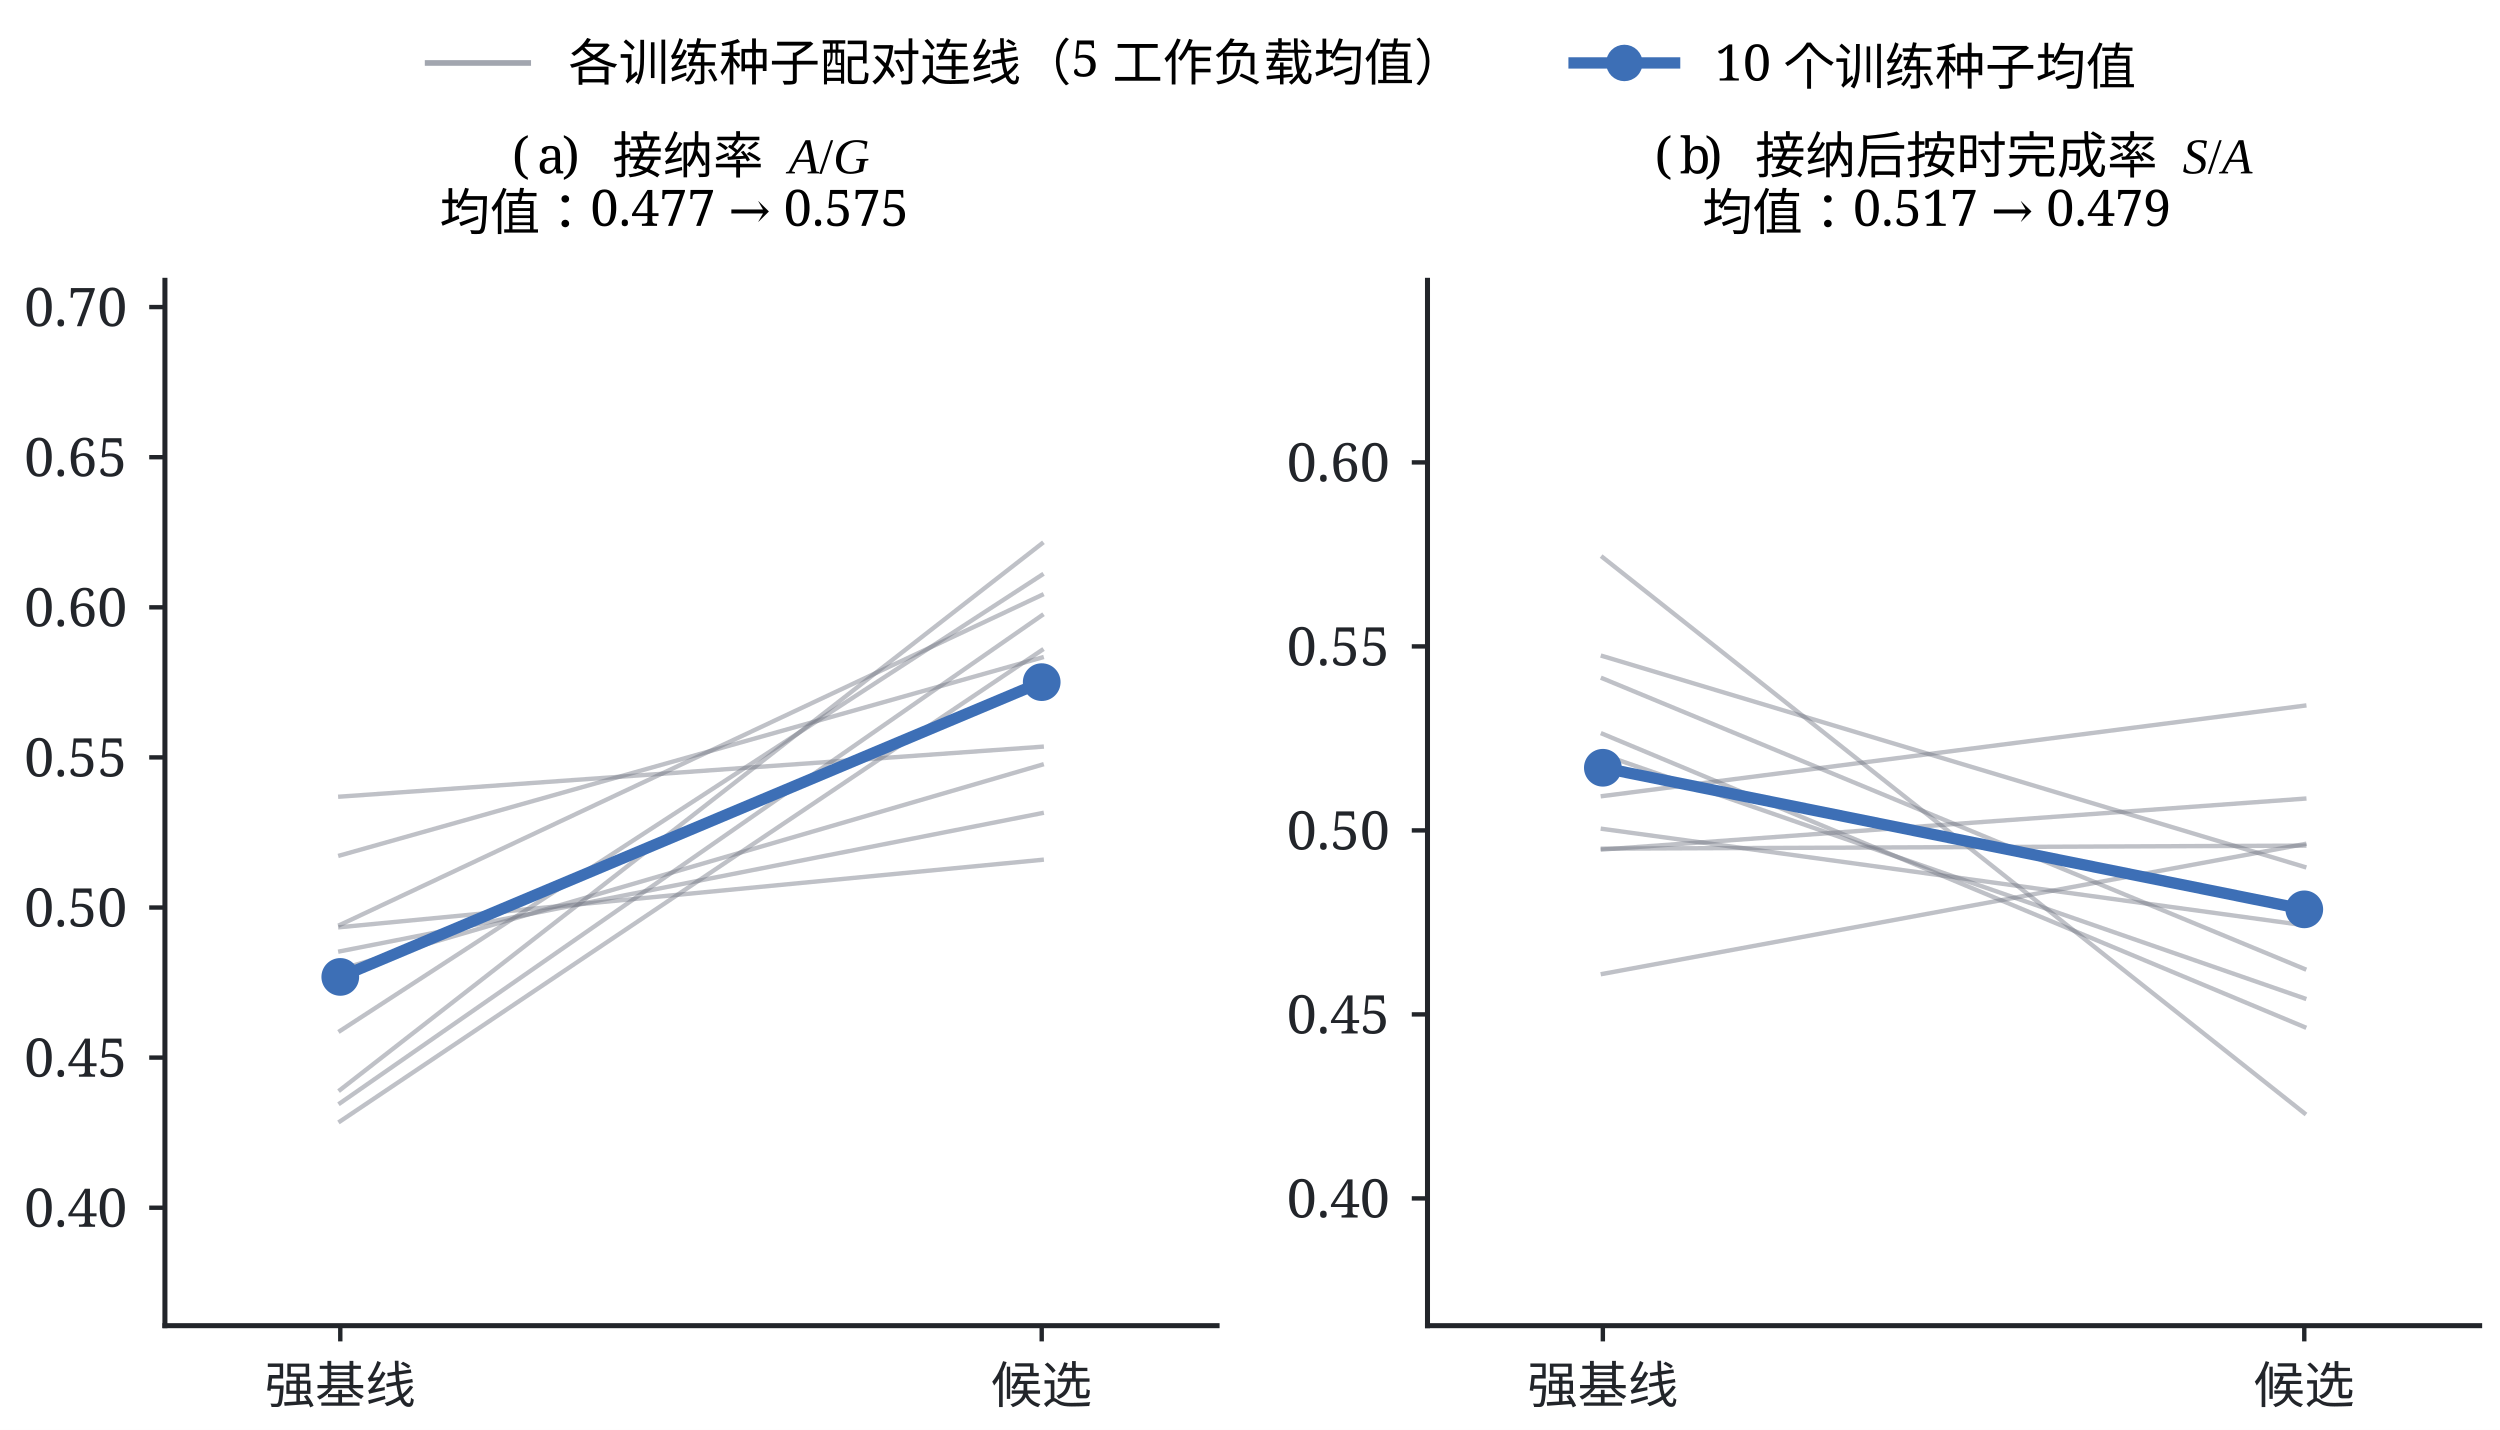
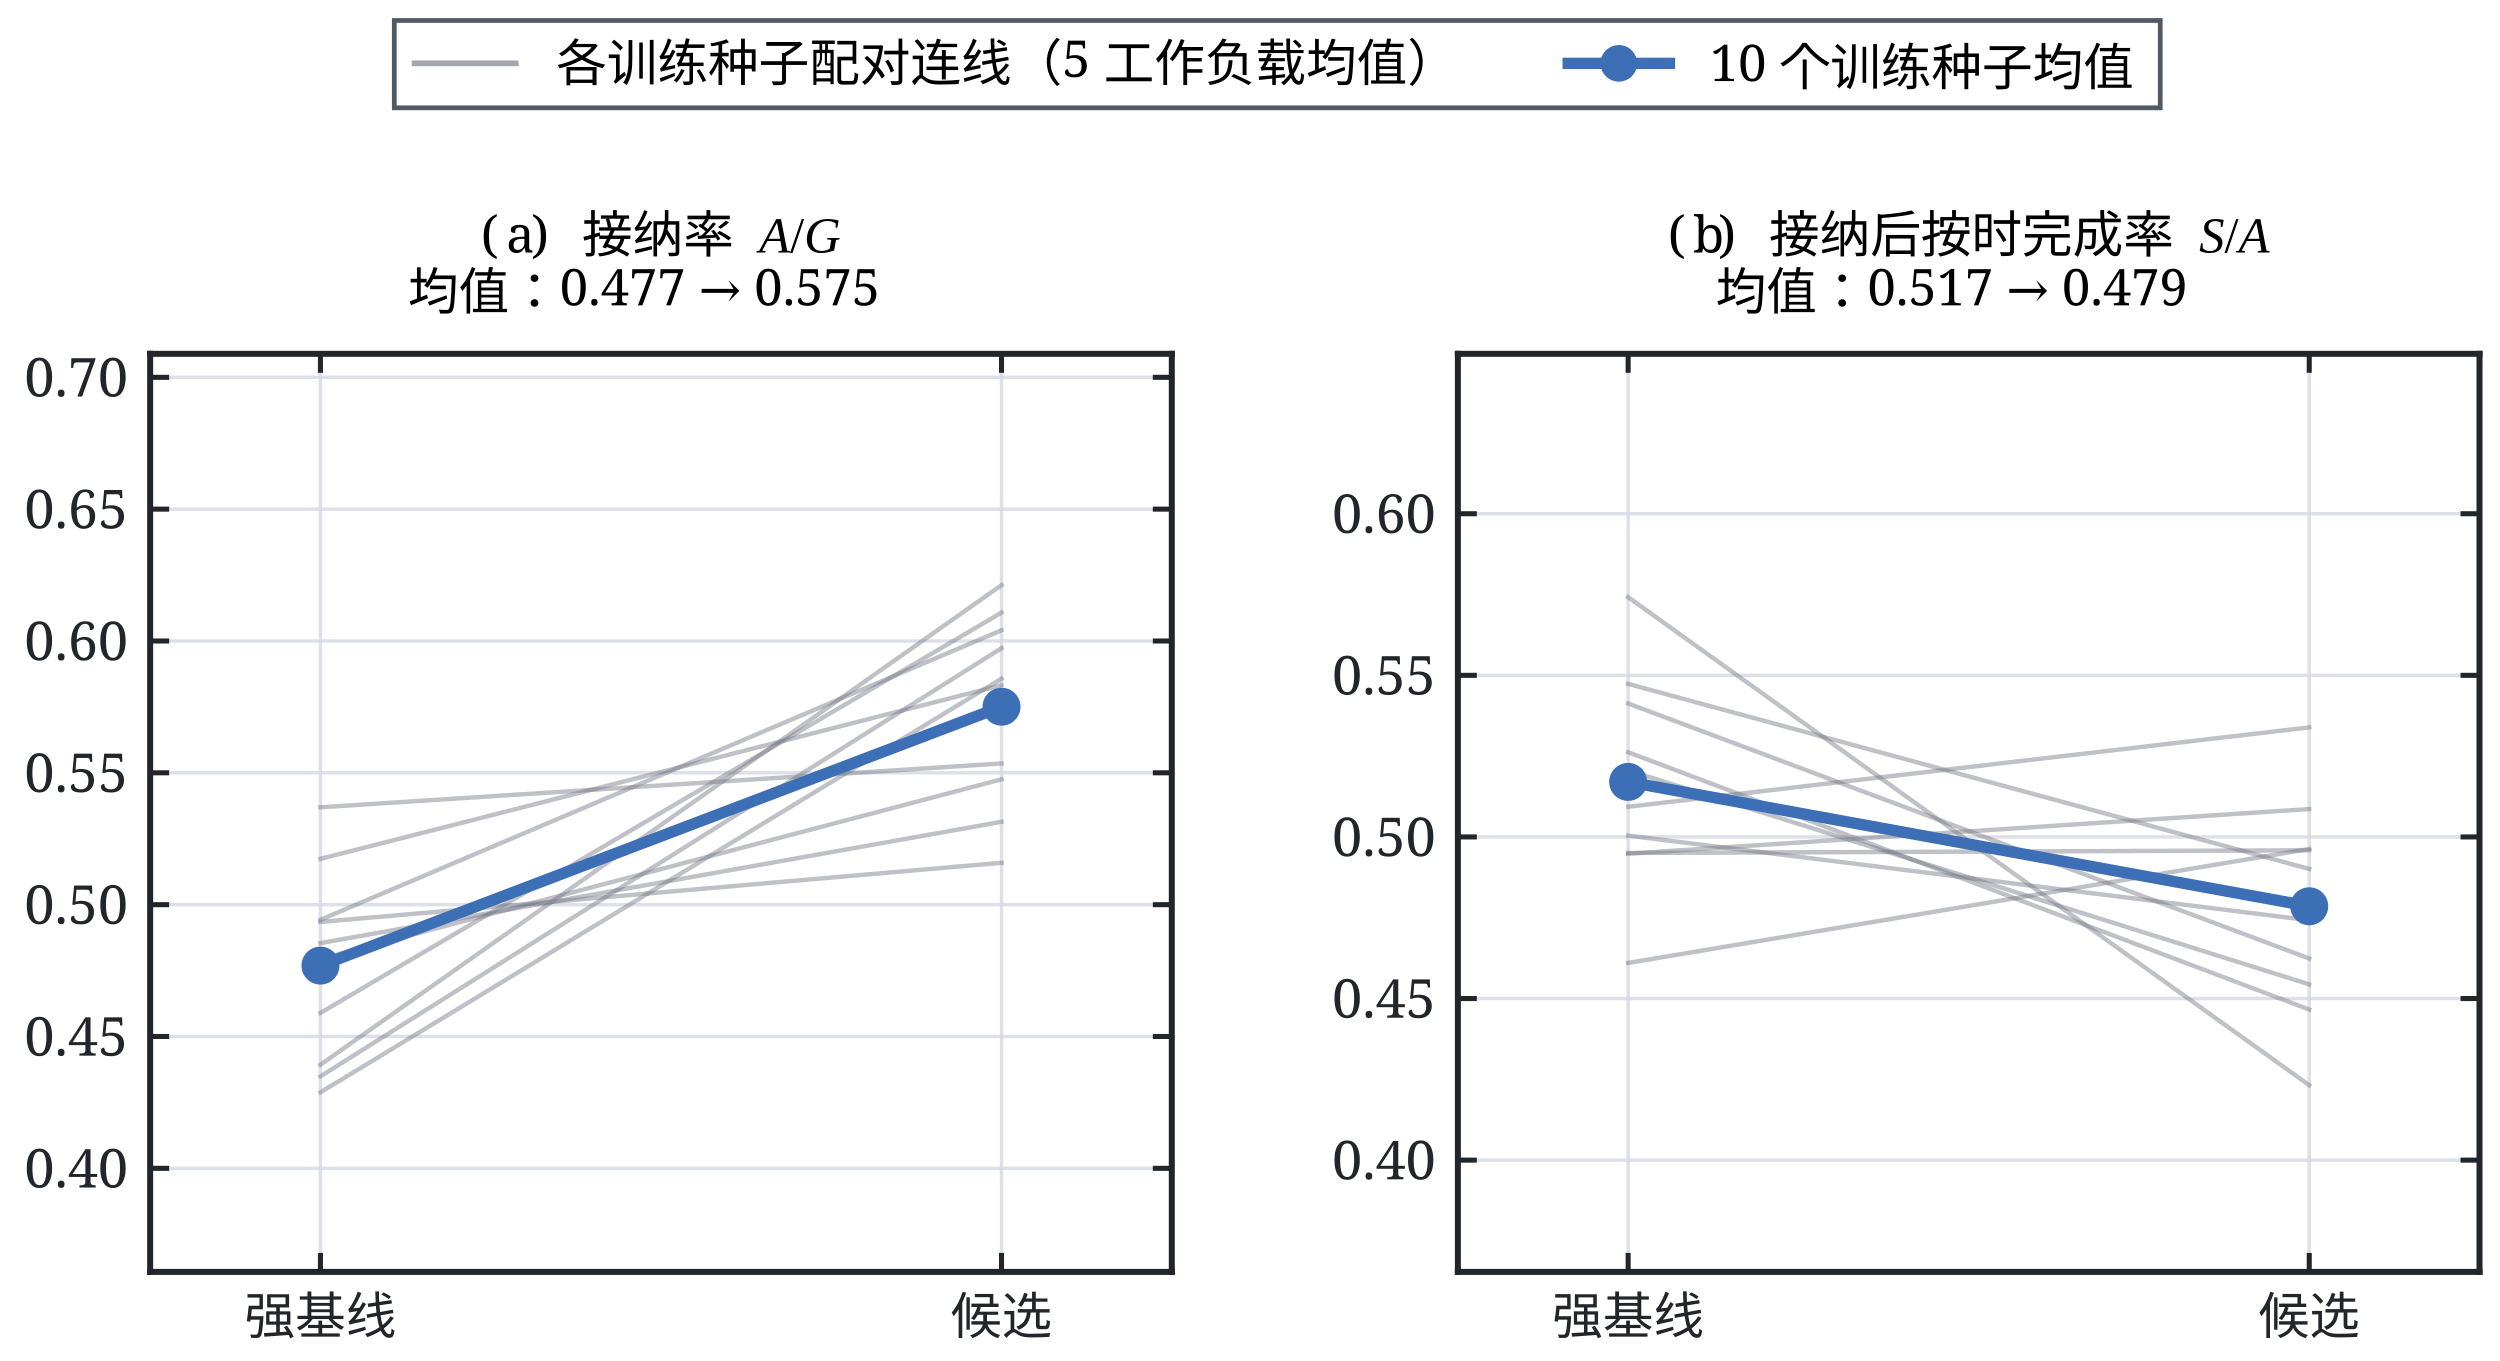
- <svg xmlns="http://www.w3.org/2000/svg" xmlns:xlink="http://www.w3.org/1999/xlink" width="397.76pt" height="227.504pt" viewBox="0 0 397.76 227.504" version="1.1">
+ <svg xmlns="http://www.w3.org/2000/svg" xmlns:xlink="http://www.w3.org/1999/xlink" width="395.26pt" height="215.176pt" viewBox="0 0 395.26 215.176" version="1.1">
  <defs>
    <style type="text/css">*{stroke-linejoin: round; stroke-linecap: butt}</style>
  </defs>
  <g id="figure_1">
    <g id="patch_1">
-       <path d="M 0 227.504  L 397.76 227.504  L 397.76 0  L 0 0  z " style="fill: #ffffff" />
+       <path d="M -0 215.176  L 395.26 215.176  L 395.26 -0  L -0 -0  z " style="fill: #ffffff" />
    </g>
    <g id="axes_1">
      <g id="patch_2">
-         <path d="M 26.24 210.92  L 193.64 210.92  L 193.64 44.6  L 26.24 44.6  z " style="fill: #ffffff" />
+         <path d="M 23.74 201.092  L 185.266 201.092  L 185.266 55.94  L 23.74 55.94  z " style="fill: #ffffff" />
      </g>
      <g id="matplotlib.axis_1">
        <g id="xtick_1">
          <g id="line2d_1">
+             <path d="M 50.661 201.092  L 50.661 55.94  " clip-path="url(#pdfff3facd1)" style="fill: none; stroke: #d5d9e2; stroke-opacity: 0.82; stroke-width: 0.55; stroke-linecap: square" />
+           </g>
+           <g id="line2d_2">
            <defs>
-               <path id="m75e4154738" d="M 0 0  L 0 2.5  " style="stroke: #22252a; stroke-width: 0.7" />
+               <path id="m40f19c021c" d="M 0 0  L 0 -3  " style="stroke: #22252a; stroke-width: 0.8" />
            </defs>
            <g>
-               <use xlink:href="#m75e4154738" x="54.14" y="210.92" style="fill: #22252a; stroke: #22252a; stroke-width: 0.7" />
+               <use xlink:href="#m40f19c021c" x="50.661" y="201.092" style="fill: #22252a; stroke: #22252a; stroke-width: 0.8" />
+             </g>
+           </g>
+           <g id="line2d_3">
+             <defs>
+               <path id="m95e796ff78" d="M 0 0  L 0 3  " style="stroke: #22252a; stroke-width: 0.8" />
+             </defs>
+             <g>
+               <use xlink:href="#m95e796ff78" x="50.661" y="55.94" style="fill: #22252a; stroke: #22252a; stroke-width: 0.8" />
            </g>
          </g>
          <g id="text_1">
-             <text style="font-size: 8px; font-family: 'SimSun', serif; text-anchor: middle; fill: #22252a" x="54.14" y="223.232" transform="rotate(-0 54.14 223.2325)">强基线</text>
+             <text style="font-size: 8px; font-family: 'SimSun', serif; text-anchor: middle; fill: #22252a" x="50.661" y="210.905" transform="rotate(-0 50.66105 210.9045)">强基线</text>
          </g>
        </g>
        <g id="xtick_2">
-           <g id="line2d_2">
-             <g>
-               <use xlink:href="#m75e4154738" x="165.74" y="210.92" style="fill: #22252a; stroke: #22252a; stroke-width: 0.7" />
+           <g id="line2d_4">
+             <path d="M 158.345 201.092  L 158.345 55.94  " clip-path="url(#pdfff3facd1)" style="fill: none; stroke: #d5d9e2; stroke-opacity: 0.82; stroke-width: 0.55; stroke-linecap: square" />
+           </g>
+           <g id="line2d_5">
+             <g>
+               <use xlink:href="#m40f19c021c" x="158.345" y="201.092" style="fill: #22252a; stroke: #22252a; stroke-width: 0.8" />
+             </g>
+           </g>
+           <g id="line2d_6">
+             <g>
+               <use xlink:href="#m95e796ff78" x="158.345" y="55.94" style="fill: #22252a; stroke: #22252a; stroke-width: 0.8" />
            </g>
          </g>
          <g id="text_2">
-             <text style="font-size: 8px; font-family: 'SimSun', serif; text-anchor: middle; fill: #22252a" x="165.74" y="223.232" transform="rotate(-0 165.74 223.2325)">候选</text>
+             <text style="font-size: 8px; font-family: 'SimSun', serif; text-anchor: middle; fill: #22252a" x="158.345" y="210.905" transform="rotate(-0 158.3453 210.9045)">候选</text>
          </g>
        </g>
      </g>
      <g id="matplotlib.axis_2">
        <g id="ytick_1">
-           <g id="line2d_3">
+           <g id="line2d_7">
+             <path d="M 23.74 184.716  L 185.266 184.716  " clip-path="url(#pdfff3facd1)" style="fill: none; stroke: #d5d9e2; stroke-opacity: 0.82; stroke-width: 0.55; stroke-linecap: square" />
+           </g>
+           <g id="line2d_8">
            <defs>
-               <path id="m53045b9e36" d="M 0 0  L -2.5 0  " style="stroke: #22252a; stroke-width: 0.7" />
+               <path id="m87d8159eb8" d="M 0 0  L 3 0  " style="stroke: #22252a; stroke-width: 0.8" />
            </defs>
            <g>
-               <use xlink:href="#m53045b9e36" x="26.24" y="192.156" style="fill: #22252a; stroke: #22252a; stroke-width: 0.7" />
+               <use xlink:href="#m87d8159eb8" x="23.74" y="184.716" style="fill: #22252a; stroke: #22252a; stroke-width: 0.8" />
+             </g>
+           </g>
+           <g id="line2d_9">
+             <defs>
+               <path id="m9bb293460b" d="M 0 0  L -3 0  " style="stroke: #22252a; stroke-width: 0.8" />
+             </defs>
+             <g>
+               <use xlink:href="#m9bb293460b" x="185.266" y="184.716" style="fill: #22252a; stroke: #22252a; stroke-width: 0.8" />
            </g>
          </g>
          <g id="text_3">
-             <text style="font-size: 8.5px; font-family: 'SimSun', serif; text-anchor: end; fill: #22252a" x="20.24" y="195.194" transform="rotate(-0 20.24 195.1937)">0.40</text>
+             <text style="font-size: 8.5px; font-family: 'SimSun', serif; text-anchor: end; fill: #22252a" x="20.24" y="187.754" transform="rotate(-0 20.24 187.7539)">0.40</text>
          </g>
        </g>
        <g id="ytick_2">
-           <g id="line2d_4">
-             <g>
-               <use xlink:href="#m53045b9e36" x="26.24" y="168.273" style="fill: #22252a; stroke: #22252a; stroke-width: 0.7" />
+           <g id="line2d_10">
+             <path d="M 23.74 163.873  L 185.266 163.873  " clip-path="url(#pdfff3facd1)" style="fill: none; stroke: #d5d9e2; stroke-opacity: 0.82; stroke-width: 0.55; stroke-linecap: square" />
+           </g>
+           <g id="line2d_11">
+             <g>
+               <use xlink:href="#m87d8159eb8" x="23.74" y="163.873" style="fill: #22252a; stroke: #22252a; stroke-width: 0.8" />
+             </g>
+           </g>
+           <g id="line2d_12">
+             <g>
+               <use xlink:href="#m9bb293460b" x="185.266" y="163.873" style="fill: #22252a; stroke: #22252a; stroke-width: 0.8" />
            </g>
          </g>
          <g id="text_4">
-             <text style="font-size: 8.5px; font-family: 'SimSun', serif; text-anchor: end; fill: #22252a" x="20.24" y="171.311" transform="rotate(-0 20.24 171.3108)">0.45</text>
+             <text style="font-size: 8.5px; font-family: 'SimSun', serif; text-anchor: end; fill: #22252a" x="20.24" y="166.911" transform="rotate(-0 20.24 166.9106)">0.45</text>
          </g>
        </g>
        <g id="ytick_3">
-           <g id="line2d_5">
-             <g>
-               <use xlink:href="#m53045b9e36" x="26.24" y="144.39" style="fill: #22252a; stroke: #22252a; stroke-width: 0.7" />
+           <g id="line2d_13">
+             <path d="M 23.74 143.029  L 185.266 143.029  " clip-path="url(#pdfff3facd1)" style="fill: none; stroke: #d5d9e2; stroke-opacity: 0.82; stroke-width: 0.55; stroke-linecap: square" />
+           </g>
+           <g id="line2d_14">
+             <g>
+               <use xlink:href="#m87d8159eb8" x="23.74" y="143.029" style="fill: #22252a; stroke: #22252a; stroke-width: 0.8" />
+             </g>
+           </g>
+           <g id="line2d_15">
+             <g>
+               <use xlink:href="#m9bb293460b" x="185.266" y="143.029" style="fill: #22252a; stroke: #22252a; stroke-width: 0.8" />
            </g>
          </g>
          <g id="text_5">
-             <text style="font-size: 8.5px; font-family: 'SimSun', serif; text-anchor: end; fill: #22252a" x="20.24" y="147.428" transform="rotate(-0 20.24 147.4279)">0.50</text>
+             <text style="font-size: 8.5px; font-family: 'SimSun', serif; text-anchor: end; fill: #22252a" x="20.24" y="146.067" transform="rotate(-0 20.24 146.0674)">0.50</text>
          </g>
        </g>
        <g id="ytick_4">
-           <g id="line2d_6">
-             <g>
-               <use xlink:href="#m53045b9e36" x="26.24" y="120.507" style="fill: #22252a; stroke: #22252a; stroke-width: 0.7" />
+           <g id="line2d_16">
+             <path d="M 23.74 122.186  L 185.266 122.186  " clip-path="url(#pdfff3facd1)" style="fill: none; stroke: #d5d9e2; stroke-opacity: 0.82; stroke-width: 0.55; stroke-linecap: square" />
+           </g>
+           <g id="line2d_17">
+             <g>
+               <use xlink:href="#m87d8159eb8" x="23.74" y="122.186" style="fill: #22252a; stroke: #22252a; stroke-width: 0.8" />
+             </g>
+           </g>
+           <g id="line2d_18">
+             <g>
+               <use xlink:href="#m9bb293460b" x="185.266" y="122.186" style="fill: #22252a; stroke: #22252a; stroke-width: 0.8" />
            </g>
          </g>
          <g id="text_6">
-             <text style="font-size: 8.5px; font-family: 'SimSun', serif; text-anchor: end; fill: #22252a" x="20.24" y="123.545" transform="rotate(-0 20.24 123.5449)">0.55</text>
+             <text style="font-size: 8.5px; font-family: 'SimSun', serif; text-anchor: end; fill: #22252a" x="20.24" y="125.224" transform="rotate(-0 20.24 125.2241)">0.55</text>
          </g>
        </g>
        <g id="ytick_5">
-           <g id="line2d_7">
-             <g>
-               <use xlink:href="#m53045b9e36" x="26.24" y="96.624" style="fill: #22252a; stroke: #22252a; stroke-width: 0.7" />
+           <g id="line2d_19">
+             <path d="M 23.74 101.343  L 185.266 101.343  " clip-path="url(#pdfff3facd1)" style="fill: none; stroke: #d5d9e2; stroke-opacity: 0.82; stroke-width: 0.55; stroke-linecap: square" />
+           </g>
+           <g id="line2d_20">
+             <g>
+               <use xlink:href="#m87d8159eb8" x="23.74" y="101.343" style="fill: #22252a; stroke: #22252a; stroke-width: 0.8" />
+             </g>
+           </g>
+           <g id="line2d_21">
+             <g>
+               <use xlink:href="#m9bb293460b" x="185.266" y="101.343" style="fill: #22252a; stroke: #22252a; stroke-width: 0.8" />
            </g>
          </g>
          <g id="text_7">
-             <text style="font-size: 8.5px; font-family: 'SimSun', serif; text-anchor: end; fill: #22252a" x="20.24" y="99.662" transform="rotate(-0 20.24 99.66201)">0.60</text>
+             <text style="font-size: 8.5px; font-family: 'SimSun', serif; text-anchor: end; fill: #22252a" x="20.24" y="104.381" transform="rotate(-0 20.24 104.3808)">0.60</text>
          </g>
        </g>
        <g id="ytick_6">
-           <g id="line2d_8">
-             <g>
-               <use xlink:href="#m53045b9e36" x="26.24" y="72.741" style="fill: #22252a; stroke: #22252a; stroke-width: 0.7" />
+           <g id="line2d_22">
+             <path d="M 23.74 80.499  L 185.266 80.499  " clip-path="url(#pdfff3facd1)" style="fill: none; stroke: #d5d9e2; stroke-opacity: 0.82; stroke-width: 0.55; stroke-linecap: square" />
+           </g>
+           <g id="line2d_23">
+             <g>
+               <use xlink:href="#m87d8159eb8" x="23.74" y="80.499" style="fill: #22252a; stroke: #22252a; stroke-width: 0.8" />
+             </g>
+           </g>
+           <g id="line2d_24">
+             <g>
+               <use xlink:href="#m9bb293460b" x="185.266" y="80.499" style="fill: #22252a; stroke: #22252a; stroke-width: 0.8" />
            </g>
          </g>
          <g id="text_8">
-             <text style="font-size: 8.5px; font-family: 'SimSun', serif; text-anchor: end; fill: #22252a" x="20.24" y="75.779" transform="rotate(-0 20.24 75.77908)">0.65</text>
+             <text style="font-size: 8.5px; font-family: 'SimSun', serif; text-anchor: end; fill: #22252a" x="20.24" y="83.537" transform="rotate(-0 20.24 83.5375)">0.65</text>
          </g>
        </g>
        <g id="ytick_7">
-           <g id="line2d_9">
-             <g>
-               <use xlink:href="#m53045b9e36" x="26.24" y="48.858" style="fill: #22252a; stroke: #22252a; stroke-width: 0.7" />
+           <g id="line2d_25">
+             <path d="M 23.74 59.656  L 185.266 59.656  " clip-path="url(#pdfff3facd1)" style="fill: none; stroke: #d5d9e2; stroke-opacity: 0.82; stroke-width: 0.55; stroke-linecap: square" />
+           </g>
+           <g id="line2d_26">
+             <g>
+               <use xlink:href="#m87d8159eb8" x="23.74" y="59.656" style="fill: #22252a; stroke: #22252a; stroke-width: 0.8" />
+             </g>
+           </g>
+           <g id="line2d_27">
+             <g>
+               <use xlink:href="#m9bb293460b" x="185.266" y="59.656" style="fill: #22252a; stroke: #22252a; stroke-width: 0.8" />
            </g>
          </g>
          <g id="text_9">
-             <text style="font-size: 8.5px; font-family: 'SimSun', serif; text-anchor: end; fill: #22252a" x="20.24" y="51.896" transform="rotate(-0 20.24 51.89614)">0.70</text>
-           </g>
-         </g>
-       </g>
-       <g id="line2d_10">
-         <path d="M 54.14 154.208  L 165.74 121.679  " clip-path="url(#p97b2d3072f)" style="fill: none; stroke: #717784; stroke-opacity: 0.45; stroke-width: 0.7; stroke-linecap: square" />
-       </g>
-       <g id="line2d_11">
-         <path d="M 54.14 175.494  L 165.74 97.921  " clip-path="url(#p97b2d3072f)" style="fill: none; stroke: #717784; stroke-opacity: 0.45; stroke-width: 0.7; stroke-linecap: square" />
-       </g>
-       <g id="line2d_12">
-         <path d="M 54.14 164  L 165.74 91.478  " clip-path="url(#p97b2d3072f)" style="fill: none; stroke: #717784; stroke-opacity: 0.45; stroke-width: 0.7; stroke-linecap: square" />
-       </g>
-       <g id="line2d_13">
-         <path d="M 54.14 147.134  L 165.74 94.675  " clip-path="url(#p97b2d3072f)" style="fill: none; stroke: #717784; stroke-opacity: 0.45; stroke-width: 0.7; stroke-linecap: square" />
-       </g>
-       <g id="line2d_14">
-         <path d="M 54.14 136.09  L 165.74 104.622  " clip-path="url(#p97b2d3072f)" style="fill: none; stroke: #717784; stroke-opacity: 0.45; stroke-width: 0.7; stroke-linecap: square" />
-       </g>
-       <g id="line2d_15">
-         <path d="M 54.14 151.352  L 165.74 129.378  " clip-path="url(#p97b2d3072f)" style="fill: none; stroke: #717784; stroke-opacity: 0.45; stroke-width: 0.7; stroke-linecap: square" />
-       </g>
-       <g id="line2d_16">
-         <path d="M 54.14 173.388  L 165.74 86.498  " clip-path="url(#p97b2d3072f)" style="fill: none; stroke: #717784; stroke-opacity: 0.45; stroke-width: 0.7; stroke-linecap: square" />
-       </g>
-       <g id="line2d_17">
-         <path d="M 54.14 178.393  L 165.74 103.453  " clip-path="url(#p97b2d3072f)" style="fill: none; stroke: #717784; stroke-opacity: 0.45; stroke-width: 0.7; stroke-linecap: square" />
-       </g>
-       <g id="line2d_18">
-         <path d="M 54.14 147.516  L 165.74 136.802  " clip-path="url(#p97b2d3072f)" style="fill: none; stroke: #717784; stroke-opacity: 0.45; stroke-width: 0.7; stroke-linecap: square" />
-       </g>
-       <g id="line2d_19">
-         <path d="M 54.14 126.745  L 165.74 118.807  " clip-path="url(#p97b2d3072f)" style="fill: none; stroke: #717784; stroke-opacity: 0.45; stroke-width: 0.7; stroke-linecap: square" />
+             <text style="font-size: 8.5px; font-family: 'SimSun', serif; text-anchor: end; fill: #22252a" x="20.24" y="62.694" transform="rotate(-0 20.24 62.69421)">0.70</text>
+           </g>
+         </g>
+       </g>
+       <g id="line2d_28">
+         <path d="M 50.661 151.598  L 158.345 123.209  " clip-path="url(#pdfff3facd1)" style="fill: none; stroke: #717784; stroke-opacity: 0.45; stroke-width: 0.7; stroke-linecap: square" />
+       </g>
+       <g id="line2d_29">
+         <path d="M 50.661 170.174  L 158.345 102.474  " clip-path="url(#pdfff3facd1)" style="fill: none; stroke: #717784; stroke-opacity: 0.45; stroke-width: 0.7; stroke-linecap: square" />
+       </g>
+       <g id="line2d_30">
+         <path d="M 50.661 160.144  L 158.345 96.852  " clip-path="url(#pdfff3facd1)" style="fill: none; stroke: #717784; stroke-opacity: 0.45; stroke-width: 0.7; stroke-linecap: square" />
+       </g>
+       <g id="line2d_31">
+         <path d="M 50.661 145.424  L 158.345 99.642  " clip-path="url(#pdfff3facd1)" style="fill: none; stroke: #717784; stroke-opacity: 0.45; stroke-width: 0.7; stroke-linecap: square" />
+       </g>
+       <g id="line2d_32">
+         <path d="M 50.661 135.786  L 158.345 108.323  " clip-path="url(#pdfff3facd1)" style="fill: none; stroke: #717784; stroke-opacity: 0.45; stroke-width: 0.7; stroke-linecap: square" />
+       </g>
+       <g id="line2d_33">
+         <path d="M 50.661 149.105  L 158.345 129.928  " clip-path="url(#pdfff3facd1)" style="fill: none; stroke: #717784; stroke-opacity: 0.45; stroke-width: 0.7; stroke-linecap: square" />
+       </g>
+       <g id="line2d_34">
+         <path d="M 50.661 168.337  L 158.345 92.506  " clip-path="url(#pdfff3facd1)" style="fill: none; stroke: #717784; stroke-opacity: 0.45; stroke-width: 0.7; stroke-linecap: square" />
+       </g>
+       <g id="line2d_35">
+         <path d="M 50.661 172.705  L 158.345 107.303  " clip-path="url(#pdfff3facd1)" style="fill: none; stroke: #717784; stroke-opacity: 0.45; stroke-width: 0.7; stroke-linecap: square" />
+       </g>
+       <g id="line2d_36">
+         <path d="M 50.661 145.757  L 158.345 136.407  " clip-path="url(#pdfff3facd1)" style="fill: none; stroke: #717784; stroke-opacity: 0.45; stroke-width: 0.7; stroke-linecap: square" />
+       </g>
+       <g id="line2d_37">
+         <path d="M 50.661 127.63  L 158.345 120.703  " clip-path="url(#pdfff3facd1)" style="fill: none; stroke: #717784; stroke-opacity: 0.45; stroke-width: 0.7; stroke-linecap: square" />
      </g>
      <g id="patch_3">
-         <path d="M 26.24 210.92  L 26.24 44.6  " style="fill: none; stroke: #22252a; stroke-width: 0.8; stroke-linejoin: miter; stroke-linecap: square" />
+         <path d="M 23.74 201.092  L 23.74 55.94  " style="fill: none; stroke: #22252a; stroke-width: 0.95; stroke-linejoin: miter; stroke-linecap: square" />
      </g>
      <g id="patch_4">
-         <path d="M 26.24 210.92  L 193.64 210.92  " style="fill: none; stroke: #22252a; stroke-width: 0.8; stroke-linejoin: miter; stroke-linecap: square" />
-       </g>
-       <g id="line2d_20">
-         <path d="M 54.14 155.432  L 165.74 108.531  " clip-path="url(#p97b2d3072f)" style="fill: none; stroke: #3d6fb6; stroke-width: 1.8; stroke-linecap: square" />
+         <path d="M 185.266 201.092  L 185.266 55.94  " style="fill: none; stroke: #22252a; stroke-width: 0.95; stroke-linejoin: miter; stroke-linecap: square" />
+       </g>
+       <g id="patch_5">
+         <path d="M 23.74 201.092  L 185.266 201.092  " style="fill: none; stroke: #22252a; stroke-width: 0.95; stroke-linejoin: miter; stroke-linecap: square" />
+       </g>
+       <g id="patch_6">
+         <path d="M 23.74 55.94  L 185.266 55.94  " style="fill: none; stroke: #22252a; stroke-width: 0.95; stroke-linejoin: miter; stroke-linecap: square" />
+       </g>
+       <g id="line2d_38">
+         <path d="M 50.661 152.666  L 158.345 111.735  " clip-path="url(#pdfff3facd1)" style="fill: none; stroke: #3d6fb6; stroke-width: 1.8; stroke-linecap: square" />
        <defs>
-           <path id="m9cd6194073" d="M 0 2.5  C 0.663 2.5 1.299 2.237 1.768 1.768  C 2.237 1.299 2.5 0.663 2.5 0  C 2.5 -0.663 2.237 -1.299 1.768 -1.768  C 1.299 -2.237 0.663 -2.5 0 -2.5  C -0.663 -2.5 -1.299 -2.237 -1.768 -1.768  C -2.237 -1.299 -2.5 -0.663 -2.5 0  C -2.5 0.663 -2.237 1.299 -1.768 1.768  C -1.299 2.237 -0.663 2.5 0 2.5  z " style="stroke: #3d6fb6" />
+           <path id="m934685bbba" d="M 0 2.5  C 0.663 2.5 1.299 2.237 1.768 1.768  C 2.237 1.299 2.5 0.663 2.5 0  C 2.5 -0.663 2.237 -1.299 1.768 -1.768  C 1.299 -2.237 0.663 -2.5 0 -2.5  C -0.663 -2.5 -1.299 -2.237 -1.768 -1.768  C -2.237 -1.299 -2.5 -0.663 -2.5 0  C -2.5 0.663 -2.237 1.299 -1.768 1.768  C -1.299 2.237 -0.663 2.5 0 2.5  z " style="stroke: #3d6fb6" />
        </defs>
-         <g clip-path="url(#p97b2d3072f)">
-           <use xlink:href="#m9cd6194073" x="54.14" y="155.432" style="fill: #3d6fb6; stroke: #3d6fb6" />
-           <use xlink:href="#m9cd6194073" x="165.74" y="108.531" style="fill: #3d6fb6; stroke: #3d6fb6" />
+         <g clip-path="url(#pdfff3facd1)">
+           <use xlink:href="#m934685bbba" x="50.661" y="152.666" style="fill: #3d6fb6; stroke: #3d6fb6" />
+           <use xlink:href="#m934685bbba" x="158.345" y="111.735" style="fill: #3d6fb6; stroke: #3d6fb6" />
        </g>
      </g>
      <g id="text_10">
-         <g transform="translate(81.46 27.99375)">
+         <g transform="translate(76.02316 40.33375)">
          <text>
            <tspan x="0" y="-0.406" style="font-size: 8px; font-family: 'SimSun'">(</tspan>
            <tspan x="4" y="-0.406" style="font-size: 8px; font-family: 'SimSun'">a</tspan>
            <tspan x="8" y="-0.406" style="font-size: 8px; font-family: 'SimSun'">)</tspan>
            <tspan x="12" y="-0.406" style="font-size: 8px; font-family: 'SimSun'"> </tspan>
            <tspan x="16" y="-0.406" style="font-size: 8px; font-family: 'SimSun'">接</tspan>
            <tspan x="24" y="-0.406" style="font-size: 8px; font-family: 'SimSun'">纳</tspan>
            <tspan x="32" y="-0.406" style="font-size: 8px; font-family: 'SimSun'">率</tspan>
            <tspan x="40" y="-0.406" style="font-size: 8px; font-family: 'SimSun'"> </tspan>
            <tspan x="44" y="-0.406" style="font-style: italic; font-size: 8px; font-family: 'Times New Roman'">A</tspan>
            <tspan x="51.109" y="-0.406" style="font-style: italic; font-size: 8px; font-family: 'Times New Roman'">G</tspan>
            <tspan x="48.887" y="-0.406" style="font-size: 8px; font-family: 'Times New Roman'">/</tspan>
          </text>
        </g>
-         <text style="font-size: 8px; font-family: 'SimSun', serif" transform="translate(69.94 36.6)">均值：0.477 → 0.575</text>
+         <text style="font-size: 8px; font-family: 'SimSun', serif" transform="translate(64.50316 48.94)">均值：0.477 → 0.575</text>
      </g>
    </g>
    <g id="axes_2">
-       <g id="patch_5">
-         <path d="M 227.12 210.92  L 394.52 210.92  L 394.52 44.6  L 227.12 44.6  z " style="fill: #ffffff" />
+       <g id="patch_7">
+         <path d="M 230.494 201.092  L 392.02 201.092  L 392.02 55.94  L 230.494 55.94  z " style="fill: #ffffff" />
      </g>
      <g id="matplotlib.axis_3">
        <g id="xtick_3">
-           <g id="line2d_21">
-             <g>
-               <use xlink:href="#m75e4154738" x="255.02" y="210.92" style="fill: #22252a; stroke: #22252a; stroke-width: 0.7" />
+           <g id="line2d_39">
+             <path d="M 257.415 201.092  L 257.415 55.94  " clip-path="url(#p3e228d37e4)" style="fill: none; stroke: #d5d9e2; stroke-opacity: 0.82; stroke-width: 0.55; stroke-linecap: square" />
+           </g>
+           <g id="line2d_40">
+             <g>
+               <use xlink:href="#m40f19c021c" x="257.415" y="201.092" style="fill: #22252a; stroke: #22252a; stroke-width: 0.8" />
+             </g>
+           </g>
+           <g id="line2d_41">
+             <g>
+               <use xlink:href="#m95e796ff78" x="257.415" y="55.94" style="fill: #22252a; stroke: #22252a; stroke-width: 0.8" />
            </g>
          </g>
          <g id="text_11">
-             <text style="font-size: 8px; font-family: 'SimSun', serif; text-anchor: middle; fill: #22252a" x="255.02" y="223.232" transform="rotate(-0 255.02 223.2325)">强基线</text>
+             <text style="font-size: 8px; font-family: 'SimSun', serif; text-anchor: middle; fill: #22252a" x="257.415" y="210.905" transform="rotate(-0 257.4147 210.9045)">强基线</text>
          </g>
        </g>
        <g id="xtick_4">
-           <g id="line2d_22">
-             <g>
-               <use xlink:href="#m75e4154738" x="366.62" y="210.92" style="fill: #22252a; stroke: #22252a; stroke-width: 0.7" />
+           <g id="line2d_42">
+             <path d="M 365.099 201.092  L 365.099 55.94  " clip-path="url(#p3e228d37e4)" style="fill: none; stroke: #d5d9e2; stroke-opacity: 0.82; stroke-width: 0.55; stroke-linecap: square" />
+           </g>
+           <g id="line2d_43">
+             <g>
+               <use xlink:href="#m40f19c021c" x="365.099" y="201.092" style="fill: #22252a; stroke: #22252a; stroke-width: 0.8" />
+             </g>
+           </g>
+           <g id="line2d_44">
+             <g>
+               <use xlink:href="#m95e796ff78" x="365.099" y="55.94" style="fill: #22252a; stroke: #22252a; stroke-width: 0.8" />
            </g>
          </g>
          <g id="text_12">
-             <text style="font-size: 8px; font-family: 'SimSun', serif; text-anchor: middle; fill: #22252a" x="366.62" y="223.232" transform="rotate(-0 366.62 223.2325)">候选</text>
+             <text style="font-size: 8px; font-family: 'SimSun', serif; text-anchor: middle; fill: #22252a" x="365.099" y="210.905" transform="rotate(-0 365.0989 210.9045)">候选</text>
          </g>
        </g>
      </g>
      <g id="matplotlib.axis_4">
        <g id="ytick_8">
-           <g id="line2d_23">
-             <g>
-               <use xlink:href="#m53045b9e36" x="227.12" y="190.673" style="fill: #22252a; stroke: #22252a; stroke-width: 0.7" />
+           <g id="line2d_45">
+             <path d="M 230.494 183.422  L 392.02 183.422  " clip-path="url(#p3e228d37e4)" style="fill: none; stroke: #d5d9e2; stroke-opacity: 0.82; stroke-width: 0.55; stroke-linecap: square" />
+           </g>
+           <g id="line2d_46">
+             <g>
+               <use xlink:href="#m87d8159eb8" x="230.494" y="183.422" style="fill: #22252a; stroke: #22252a; stroke-width: 0.8" />
+             </g>
+           </g>
+           <g id="line2d_47">
+             <g>
+               <use xlink:href="#m9bb293460b" x="392.02" y="183.422" style="fill: #22252a; stroke: #22252a; stroke-width: 0.8" />
            </g>
          </g>
          <g id="text_13">
-             <text style="font-size: 8.5px; font-family: 'SimSun', serif; text-anchor: end; fill: #22252a" x="221.12" y="193.712" transform="rotate(-0 221.12 193.7116)">0.40</text>
+             <text style="font-size: 8.5px; font-family: 'SimSun', serif; text-anchor: end; fill: #22252a" x="226.994" y="186.46" transform="rotate(-0 226.9937 186.4604)">0.40</text>
          </g>
        </g>
        <g id="ytick_9">
-           <g id="line2d_24">
-             <g>
-               <use xlink:href="#m53045b9e36" x="227.12" y="161.398" style="fill: #22252a; stroke: #22252a; stroke-width: 0.7" />
+           <g id="line2d_48">
+             <path d="M 230.494 157.873  L 392.02 157.873  " clip-path="url(#p3e228d37e4)" style="fill: none; stroke: #d5d9e2; stroke-opacity: 0.82; stroke-width: 0.55; stroke-linecap: square" />
+           </g>
+           <g id="line2d_49">
+             <g>
+               <use xlink:href="#m87d8159eb8" x="230.494" y="157.873" style="fill: #22252a; stroke: #22252a; stroke-width: 0.8" />
+             </g>
+           </g>
+           <g id="line2d_50">
+             <g>
+               <use xlink:href="#m9bb293460b" x="392.02" y="157.873" style="fill: #22252a; stroke: #22252a; stroke-width: 0.8" />
            </g>
          </g>
          <g id="text_14">
-             <text style="font-size: 8.5px; font-family: 'SimSun', serif; text-anchor: end; fill: #22252a" x="221.12" y="164.436" transform="rotate(-0 221.12 164.4358)">0.45</text>
+             <text style="font-size: 8.5px; font-family: 'SimSun', serif; text-anchor: end; fill: #22252a" x="226.994" y="160.911" transform="rotate(-0 226.9937 160.9106)">0.45</text>
          </g>
        </g>
        <g id="ytick_10">
-           <g id="line2d_25">
-             <g>
-               <use xlink:href="#m53045b9e36" x="227.12" y="132.122" style="fill: #22252a; stroke: #22252a; stroke-width: 0.7" />
+           <g id="line2d_51">
+             <path d="M 230.494 132.323  L 392.02 132.323  " clip-path="url(#p3e228d37e4)" style="fill: none; stroke: #d5d9e2; stroke-opacity: 0.82; stroke-width: 0.55; stroke-linecap: square" />
+           </g>
+           <g id="line2d_52">
+             <g>
+               <use xlink:href="#m87d8159eb8" x="230.494" y="132.323" style="fill: #22252a; stroke: #22252a; stroke-width: 0.8" />
+             </g>
+           </g>
+           <g id="line2d_53">
+             <g>
+               <use xlink:href="#m9bb293460b" x="392.02" y="132.323" style="fill: #22252a; stroke: #22252a; stroke-width: 0.8" />
            </g>
          </g>
          <g id="text_15">
-             <text style="font-size: 8.5px; font-family: 'SimSun', serif; text-anchor: end; fill: #22252a" x="221.12" y="135.16" transform="rotate(-0 221.12 135.16)">0.50</text>
+             <text style="font-size: 8.5px; font-family: 'SimSun', serif; text-anchor: end; fill: #22252a" x="226.994" y="135.361" transform="rotate(-0 226.9937 135.3608)">0.50</text>
          </g>
        </g>
        <g id="ytick_11">
-           <g id="line2d_26">
-             <g>
-               <use xlink:href="#m53045b9e36" x="227.12" y="102.846" style="fill: #22252a; stroke: #22252a; stroke-width: 0.7" />
+           <g id="line2d_54">
+             <path d="M 230.494 106.773  L 392.02 106.773  " clip-path="url(#p3e228d37e4)" style="fill: none; stroke: #d5d9e2; stroke-opacity: 0.82; stroke-width: 0.55; stroke-linecap: square" />
+           </g>
+           <g id="line2d_55">
+             <g>
+               <use xlink:href="#m87d8159eb8" x="230.494" y="106.773" style="fill: #22252a; stroke: #22252a; stroke-width: 0.8" />
+             </g>
+           </g>
+           <g id="line2d_56">
+             <g>
+               <use xlink:href="#m9bb293460b" x="392.02" y="106.773" style="fill: #22252a; stroke: #22252a; stroke-width: 0.8" />
            </g>
          </g>
          <g id="text_16">
-             <text style="font-size: 8.5px; font-family: 'SimSun', serif; text-anchor: end; fill: #22252a" x="221.12" y="105.884" transform="rotate(-0 221.12 105.8842)">0.55</text>
+             <text style="font-size: 8.5px; font-family: 'SimSun', serif; text-anchor: end; fill: #22252a" x="226.994" y="109.811" transform="rotate(-0 226.9937 109.8111)">0.55</text>
          </g>
        </g>
        <g id="ytick_12">
-           <g id="line2d_27">
-             <g>
-               <use xlink:href="#m53045b9e36" x="227.12" y="73.57" style="fill: #22252a; stroke: #22252a; stroke-width: 0.7" />
+           <g id="line2d_57">
+             <path d="M 230.494 81.223  L 392.02 81.223  " clip-path="url(#p3e228d37e4)" style="fill: none; stroke: #d5d9e2; stroke-opacity: 0.82; stroke-width: 0.55; stroke-linecap: square" />
+           </g>
+           <g id="line2d_58">
+             <g>
+               <use xlink:href="#m87d8159eb8" x="230.494" y="81.223" style="fill: #22252a; stroke: #22252a; stroke-width: 0.8" />
+             </g>
+           </g>
+           <g id="line2d_59">
+             <g>
+               <use xlink:href="#m9bb293460b" x="392.02" y="81.223" style="fill: #22252a; stroke: #22252a; stroke-width: 0.8" />
            </g>
          </g>
          <g id="text_17">
-             <text style="font-size: 8.5px; font-family: 'SimSun', serif; text-anchor: end; fill: #22252a" x="221.12" y="76.608" transform="rotate(-0 221.12 76.60841)">0.60</text>
-           </g>
-         </g>
-       </g>
-       <g id="line2d_28">
-         <path d="M 255.02 135.022  L 366.62 134.543  " clip-path="url(#p4de519e39f)" style="fill: none; stroke: #717784; stroke-opacity: 0.45; stroke-width: 0.7; stroke-linecap: square" />
-       </g>
-       <g id="line2d_29">
-         <path d="M 255.02 104.396  L 366.62 137.921  " clip-path="url(#p4de519e39f)" style="fill: none; stroke: #717784; stroke-opacity: 0.45; stroke-width: 0.7; stroke-linecap: square" />
-       </g>
-       <g id="line2d_30">
-         <path d="M 255.02 116.773  L 366.62 163.397  " clip-path="url(#p4de519e39f)" style="fill: none; stroke: #717784; stroke-opacity: 0.45; stroke-width: 0.7; stroke-linecap: square" />
-       </g>
-       <g id="line2d_31">
-         <path d="M 255.02 131.886  L 366.62 147.216  " clip-path="url(#p4de519e39f)" style="fill: none; stroke: #717784; stroke-opacity: 0.45; stroke-width: 0.7; stroke-linecap: square" />
-       </g>
-       <g id="line2d_32">
-         <path d="M 255.02 120.068  L 366.62 158.837  " clip-path="url(#p4de519e39f)" style="fill: none; stroke: #717784; stroke-opacity: 0.45; stroke-width: 0.7; stroke-linecap: square" />
-       </g>
-       <g id="line2d_33">
-         <path d="M 255.02 126.653  L 366.62 112.276  " clip-path="url(#p4de519e39f)" style="fill: none; stroke: #717784; stroke-opacity: 0.45; stroke-width: 0.7; stroke-linecap: square" />
-       </g>
-       <g id="line2d_34">
-         <path d="M 255.02 88.69  L 366.62 177.106  " clip-path="url(#p4de519e39f)" style="fill: none; stroke: #717784; stroke-opacity: 0.45; stroke-width: 0.7; stroke-linecap: square" />
-       </g>
-       <g id="line2d_35">
-         <path d="M 255.02 107.952  L 366.62 154.15  " clip-path="url(#p4de519e39f)" style="fill: none; stroke: #717784; stroke-opacity: 0.45; stroke-width: 0.7; stroke-linecap: square" />
-       </g>
-       <g id="line2d_36">
-         <path d="M 255.02 135.155  L 366.62 127.068  " clip-path="url(#p4de519e39f)" style="fill: none; stroke: #717784; stroke-opacity: 0.45; stroke-width: 0.7; stroke-linecap: square" />
-       </g>
-       <g id="line2d_37">
-         <path d="M 255.02 154.944  L 366.62 134.299  " clip-path="url(#p4de519e39f)" style="fill: none; stroke: #717784; stroke-opacity: 0.45; stroke-width: 0.7; stroke-linecap: square" />
-       </g>
-       <g id="patch_6">
-         <path d="M 227.12 210.92  L 227.12 44.6  " style="fill: none; stroke: #22252a; stroke-width: 0.8; stroke-linejoin: miter; stroke-linecap: square" />
-       </g>
-       <g id="patch_7">
-         <path d="M 227.12 210.92  L 394.52 210.92  " style="fill: none; stroke: #22252a; stroke-width: 0.8; stroke-linejoin: miter; stroke-linecap: square" />
-       </g>
-       <g id="line2d_38">
-         <path d="M 255.02 122.154  L 366.62 144.681  " clip-path="url(#p4de519e39f)" style="fill: none; stroke: #3d6fb6; stroke-width: 1.8; stroke-linecap: square" />
-         <g clip-path="url(#p4de519e39f)">
-           <use xlink:href="#m9cd6194073" x="255.02" y="122.154" style="fill: #3d6fb6; stroke: #3d6fb6" />
-           <use xlink:href="#m9cd6194073" x="366.62" y="144.681" style="fill: #3d6fb6; stroke: #3d6fb6" />
+             <text style="font-size: 8.5px; font-family: 'SimSun', serif; text-anchor: end; fill: #22252a" x="226.994" y="84.261" transform="rotate(-0 226.9937 84.26127)">0.60</text>
+           </g>
+         </g>
+       </g>
+       <g id="line2d_60">
+         <path d="M 257.415 134.854  L 365.099 134.436  " clip-path="url(#p3e228d37e4)" style="fill: none; stroke: #717784; stroke-opacity: 0.45; stroke-width: 0.7; stroke-linecap: square" />
+       </g>
+       <g id="line2d_61">
+         <path d="M 257.415 108.125  L 365.099 137.384  " clip-path="url(#p3e228d37e4)" style="fill: none; stroke: #717784; stroke-opacity: 0.45; stroke-width: 0.7; stroke-linecap: square" />
+       </g>
+       <g id="line2d_62">
+         <path d="M 257.415 118.927  L 365.099 159.617  " clip-path="url(#p3e228d37e4)" style="fill: none; stroke: #717784; stroke-opacity: 0.45; stroke-width: 0.7; stroke-linecap: square" />
+       </g>
+       <g id="line2d_63">
+         <path d="M 257.415 132.117  L 365.099 145.495  " clip-path="url(#p3e228d37e4)" style="fill: none; stroke: #717784; stroke-opacity: 0.45; stroke-width: 0.7; stroke-linecap: square" />
+       </g>
+       <g id="line2d_64">
+         <path d="M 257.415 121.803  L 365.099 155.638  " clip-path="url(#p3e228d37e4)" style="fill: none; stroke: #717784; stroke-opacity: 0.45; stroke-width: 0.7; stroke-linecap: square" />
+       </g>
+       <g id="line2d_65">
+         <path d="M 257.415 127.55  L 365.099 115.003  " clip-path="url(#p3e228d37e4)" style="fill: none; stroke: #717784; stroke-opacity: 0.45; stroke-width: 0.7; stroke-linecap: square" />
+       </g>
+       <g id="line2d_66">
+         <path d="M 257.415 94.419  L 365.099 171.581  " clip-path="url(#p3e228d37e4)" style="fill: none; stroke: #717784; stroke-opacity: 0.45; stroke-width: 0.7; stroke-linecap: square" />
+       </g>
+       <g id="line2d_67">
+         <path d="M 257.415 111.229  L 365.099 151.547  " clip-path="url(#p3e228d37e4)" style="fill: none; stroke: #717784; stroke-opacity: 0.45; stroke-width: 0.7; stroke-linecap: square" />
+       </g>
+       <g id="line2d_68">
+         <path d="M 257.415 134.97  L 365.099 127.912  " clip-path="url(#p3e228d37e4)" style="fill: none; stroke: #717784; stroke-opacity: 0.45; stroke-width: 0.7; stroke-linecap: square" />
+       </g>
+       <g id="line2d_69">
+         <path d="M 257.415 152.24  L 365.099 134.223  " clip-path="url(#p3e228d37e4)" style="fill: none; stroke: #717784; stroke-opacity: 0.45; stroke-width: 0.7; stroke-linecap: square" />
+       </g>
+       <g id="patch_8">
+         <path d="M 230.494 201.092  L 230.494 55.94  " style="fill: none; stroke: #22252a; stroke-width: 0.95; stroke-linejoin: miter; stroke-linecap: square" />
+       </g>
+       <g id="patch_9">
+         <path d="M 392.02 201.092  L 392.02 55.94  " style="fill: none; stroke: #22252a; stroke-width: 0.95; stroke-linejoin: miter; stroke-linecap: square" />
+       </g>
+       <g id="patch_10">
+         <path d="M 230.494 201.092  L 392.02 201.092  " style="fill: none; stroke: #22252a; stroke-width: 0.95; stroke-linejoin: miter; stroke-linecap: square" />
+       </g>
+       <g id="patch_11">
+         <path d="M 230.494 55.94  L 392.02 55.94  " style="fill: none; stroke: #22252a; stroke-width: 0.95; stroke-linejoin: miter; stroke-linecap: square" />
+       </g>
+       <g id="line2d_70">
+         <path d="M 257.415 123.623  L 365.099 143.284  " clip-path="url(#p3e228d37e4)" style="fill: none; stroke: #3d6fb6; stroke-width: 1.8; stroke-linecap: square" />
+         <g clip-path="url(#p3e228d37e4)">
+           <use xlink:href="#m934685bbba" x="257.415" y="123.623" style="fill: #3d6fb6; stroke: #3d6fb6" />
+           <use xlink:href="#m934685bbba" x="365.099" y="143.284" style="fill: #3d6fb6; stroke: #3d6fb6" />
        </g>
      </g>
      <g id="text_18">
-         <g transform="translate(263.26 27.99375)">
+         <g transform="translate(263.6968 40.33375)">
          <text>
            <tspan x="0" y="-0.406" style="font-size: 8px; font-family: 'SimSun'">(</tspan>
            <tspan x="4" y="-0.406" style="font-size: 8px; font-family: 'SimSun'">b</tspan>
            <tspan x="8" y="-0.406" style="font-size: 8px; font-family: 'SimSun'">)</tspan>
            <tspan x="12" y="-0.406" style="font-size: 8px; font-family: 'SimSun'"> </tspan>
            <tspan x="16" y="-0.406" style="font-size: 8px; font-family: 'SimSun'">接</tspan>
            <tspan x="24" y="-0.406" style="font-size: 8px; font-family: 'SimSun'">纳</tspan>
            <tspan x="32" y="-0.406" style="font-size: 8px; font-family: 'SimSun'">后</tspan>
            <tspan x="40" y="-0.406" style="font-size: 8px; font-family: 'SimSun'">按</tspan>
            <tspan x="48" y="-0.406" style="font-size: 8px; font-family: 'SimSun'">时</tspan>
            <tspan x="56" y="-0.406" style="font-size: 8px; font-family: 'SimSun'">完</tspan>
            <tspan x="64" y="-0.406" style="font-size: 8px; font-family: 'SimSun'">成</tspan>
            <tspan x="72" y="-0.406" style="font-size: 8px; font-family: 'SimSun'">率</tspan>
            <tspan x="80" y="-0.406" style="font-size: 8px; font-family: 'SimSun'"> </tspan>
            <tspan x="84" y="-0.406" style="font-style: italic; font-size: 8px; font-family: 'Times New Roman'">S</tspan>
            <tspan x="90.223" y="-0.406" style="font-style: italic; font-size: 8px; font-family: 'Times New Roman'">A</tspan>
            <tspan x="88" y="-0.406" style="font-size: 8px; font-family: 'Times New Roman'">/</tspan>
          </text>
        </g>
-         <text style="font-size: 8px; font-family: 'SimSun', serif" transform="translate(270.82 36.6)">均值：0.517 → 0.479</text>
+         <text style="font-size: 8px; font-family: 'SimSun', serif" transform="translate(271.2568 48.94)">均值：0.517 → 0.479</text>
      </g>
    </g>
    <g id="legend_1">
-       <g id="line2d_39">
-         <path d="M 68.04 10.015  L 76.04 10.015  L 84.04 10.015  " style="fill: none; stroke: #717784; stroke-opacity: 0.65; stroke-width: 0.9; stroke-linecap: square" />
+       <g id="patch_12">
+         <path d="M 62.34 17.046  L 341.54 17.046  L 341.54 3.24  L 62.34 3.24  z " style="fill: #ffffff; opacity: 0.96; stroke: #4a525d; stroke-width: 0.75; stroke-linejoin: miter" />
+       </g>
+       <g id="line2d_71">
+         <path d="M 65.54 10.015  L 73.54 10.015  L 81.54 10.015  " style="fill: none; stroke: #717784; stroke-opacity: 0.65; stroke-width: 0.9; stroke-linecap: square" />
      </g>
      <g id="text_19">
-         <text style="font-size: 8px; font-family: 'SimSun', serif; text-anchor: start" x="90.44" y="12.815" transform="rotate(-0 90.44 12.815)">各训练种子配对连线（5 工作负载均值）</text>
-       </g>
-       <g id="line2d_40">
-         <path d="M 250.44 10.015  L 258.44 10.015  L 266.44 10.015  " style="fill: none; stroke: #3d6fb6; stroke-width: 1.8; stroke-linecap: square" />
+         <text style="font-size: 8px; font-family: 'SimSun', serif; text-anchor: start" x="87.94" y="12.815" transform="rotate(-0 87.94 12.815)">各训练种子配对连线（5 工作负载均值）</text>
+       </g>
+       <g id="line2d_72">
+         <path d="M 247.94 10.015  L 255.94 10.015  L 263.94 10.015  " style="fill: none; stroke: #3d6fb6; stroke-width: 1.8; stroke-linecap: square" />
        <defs>
-           <path id="m09ff211ffa" d="M 0 2.4  C 0.636 2.4 1.247 2.147 1.697 1.697  C 2.147 1.247 2.4 0.636 2.4 0  C 2.4 -0.636 2.147 -1.247 1.697 -1.697  C 1.247 -2.147 0.636 -2.4 0 -2.4  C -0.636 -2.4 -1.247 -2.147 -1.697 -1.697  C -2.147 -1.247 -2.4 -0.636 -2.4 0  C -2.4 0.636 -2.147 1.247 -1.697 1.697  C -1.247 2.147 -0.636 2.4 0 2.4  z " style="stroke: #3d6fb6" />
+           <path id="m922aef59d9" d="M 0 2.4  C 0.636 2.4 1.247 2.147 1.697 1.697  C 2.147 1.247 2.4 0.636 2.4 0  C 2.4 -0.636 2.147 -1.247 1.697 -1.697  C 1.247 -2.147 0.636 -2.4 0 -2.4  C -0.636 -2.4 -1.247 -2.147 -1.697 -1.697  C -2.147 -1.247 -2.4 -0.636 -2.4 0  C -2.4 0.636 -2.147 1.247 -1.697 1.697  C -1.247 2.147 -0.636 2.4 0 2.4  z " style="stroke: #3d6fb6" />
        </defs>
        <g>
-           <use xlink:href="#m09ff211ffa" x="258.44" y="10.015" style="fill: #3d6fb6; stroke: #3d6fb6" />
+           <use xlink:href="#m922aef59d9" x="255.94" y="10.015" style="fill: #3d6fb6; stroke: #3d6fb6" />
        </g>
      </g>
      <g id="text_20">
-         <text style="font-size: 8px; font-family: 'SimSun', serif; text-anchor: start" x="272.84" y="12.815" transform="rotate(-0 272.84 12.815)">10 个训练种子均值</text>
+         <text style="font-size: 8px; font-family: 'SimSun', serif; text-anchor: start" x="270.34" y="12.815" transform="rotate(-0 270.34 12.815)">10 个训练种子均值</text>
      </g>
    </g>
  </g>
  <defs>
-     <clipPath id="p97b2d3072f">
-       <rect x="26.24" y="44.6" width="167.4" height="166.32" />
+     <clipPath id="pdfff3facd1">
+       <rect x="23.74" y="55.94" width="161.526" height="145.152" />
    </clipPath>
-     <clipPath id="p4de519e39f">
-       <rect x="227.12" y="44.6" width="167.4" height="166.32" />
+     <clipPath id="p3e228d37e4">
+       <rect x="230.494" y="55.94" width="161.526" height="145.152" />
    </clipPath>
  </defs>
</svg>
